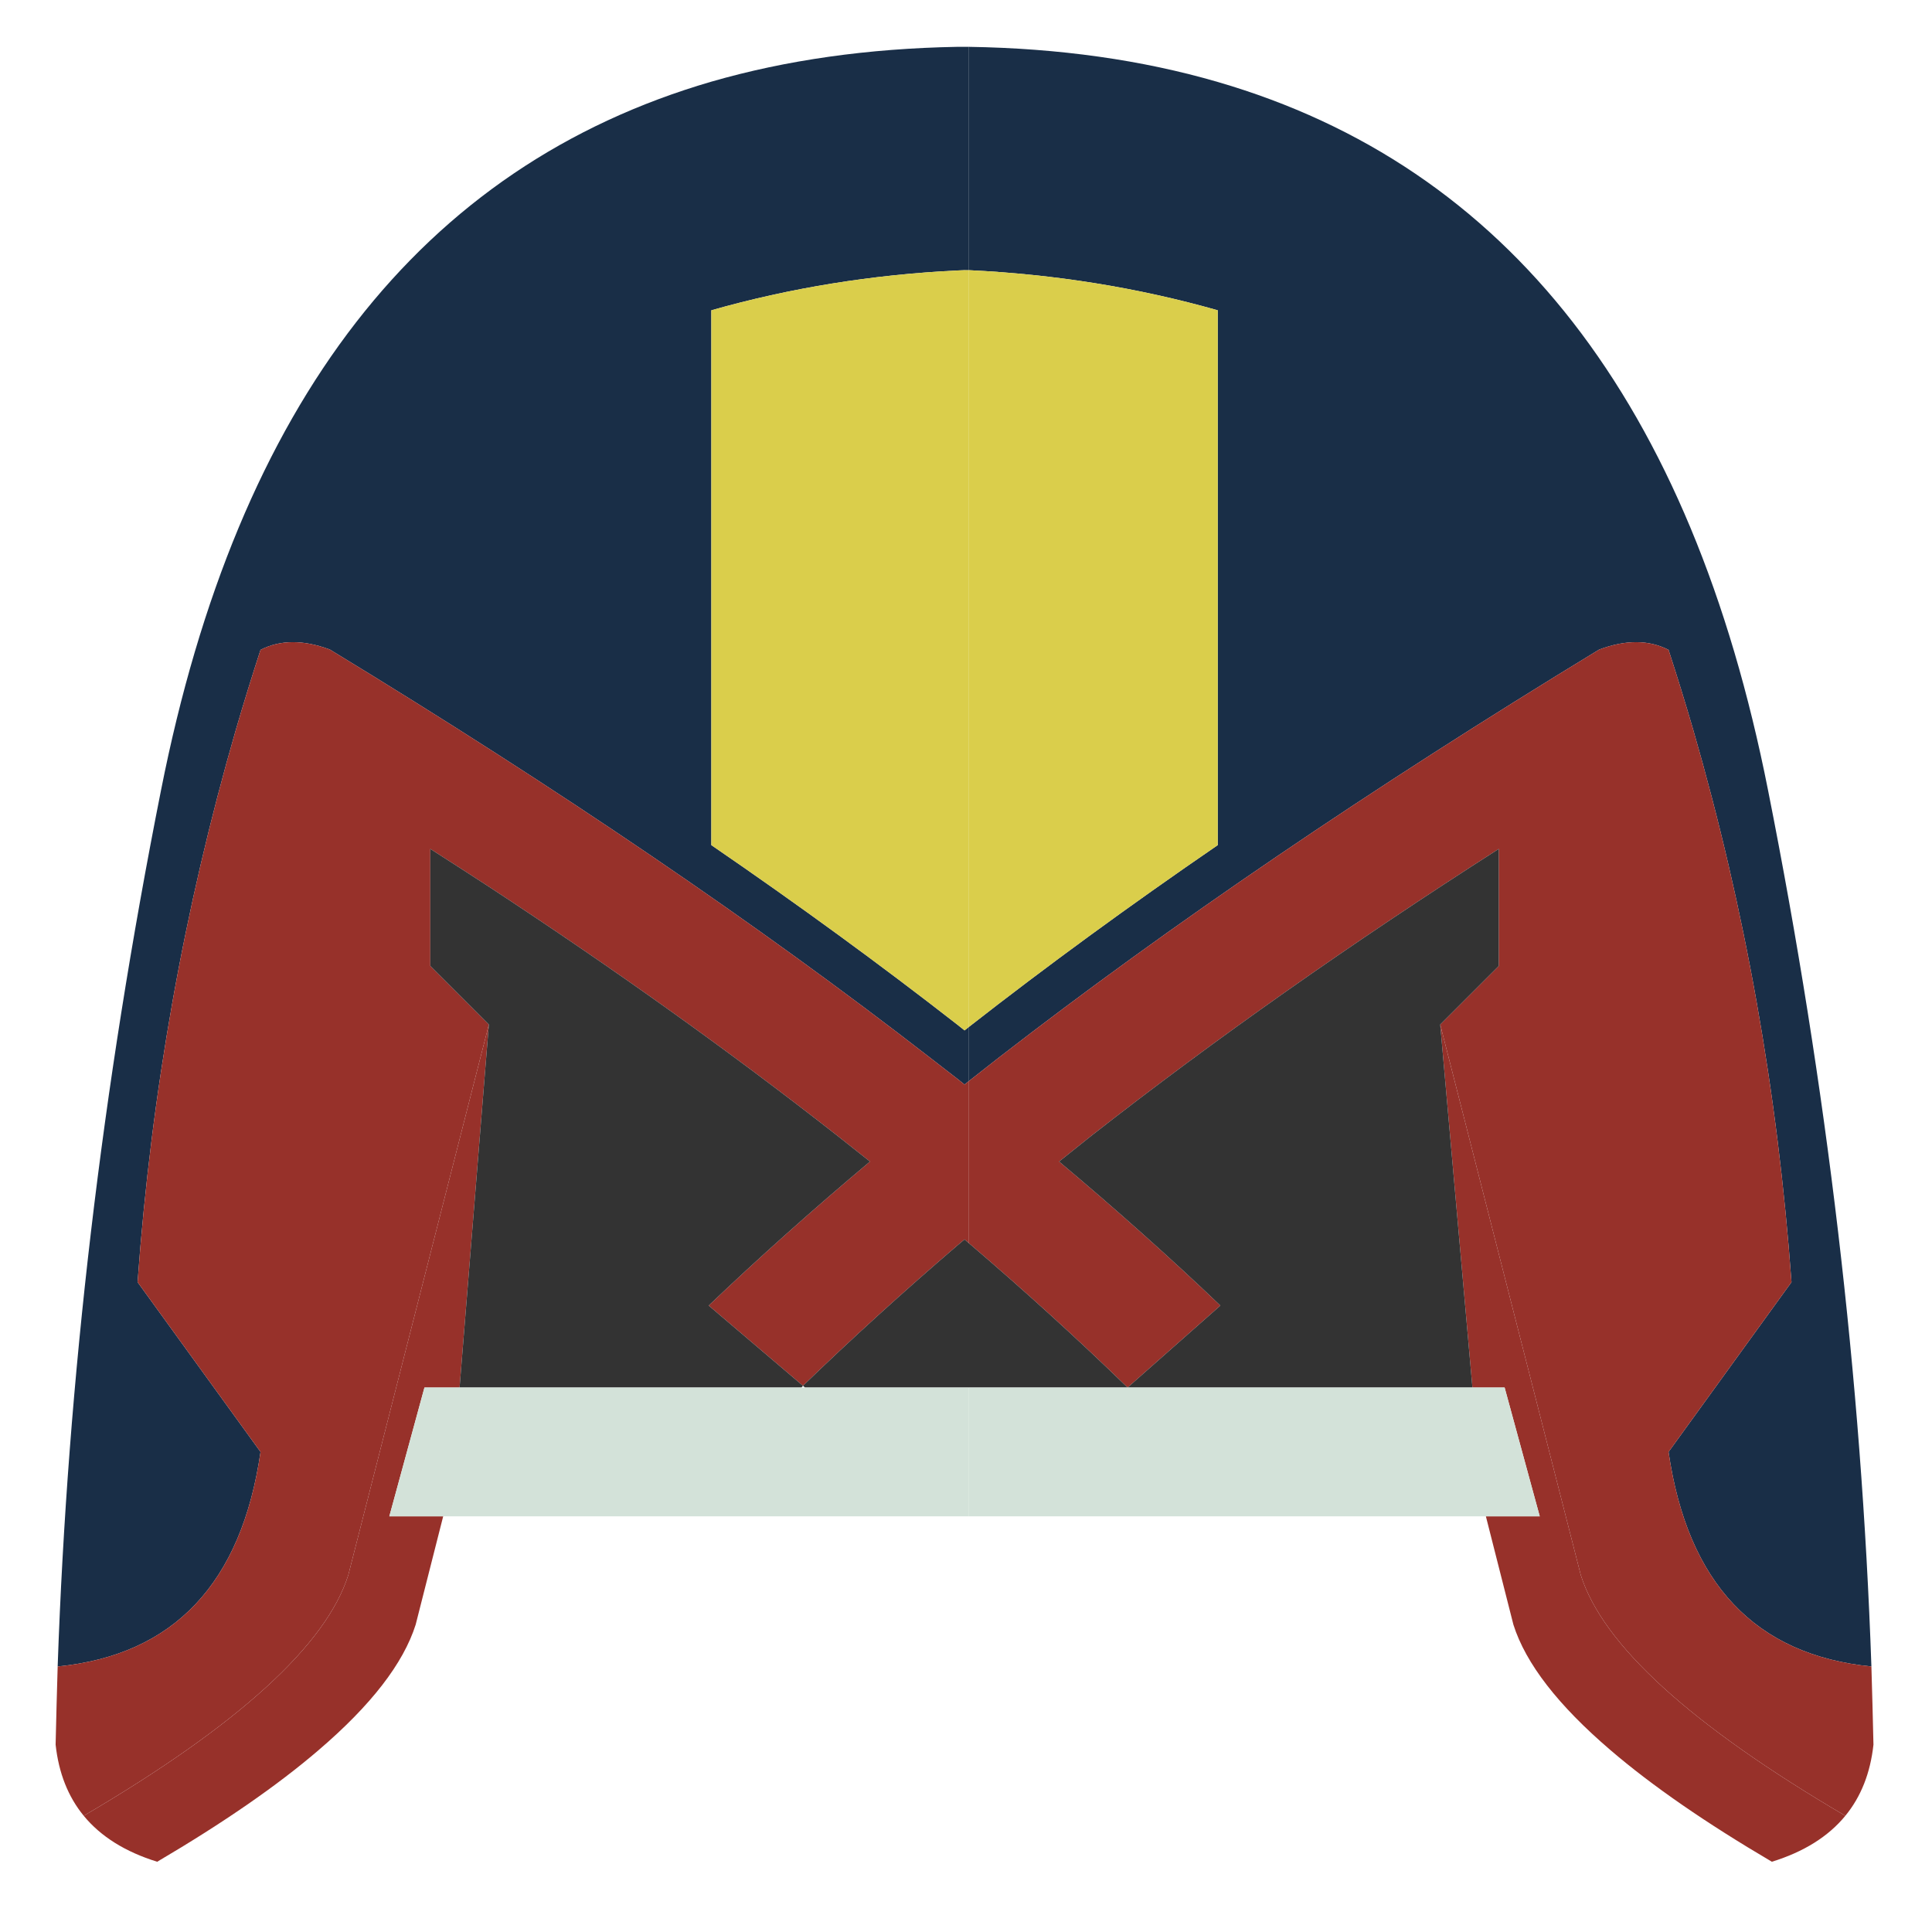
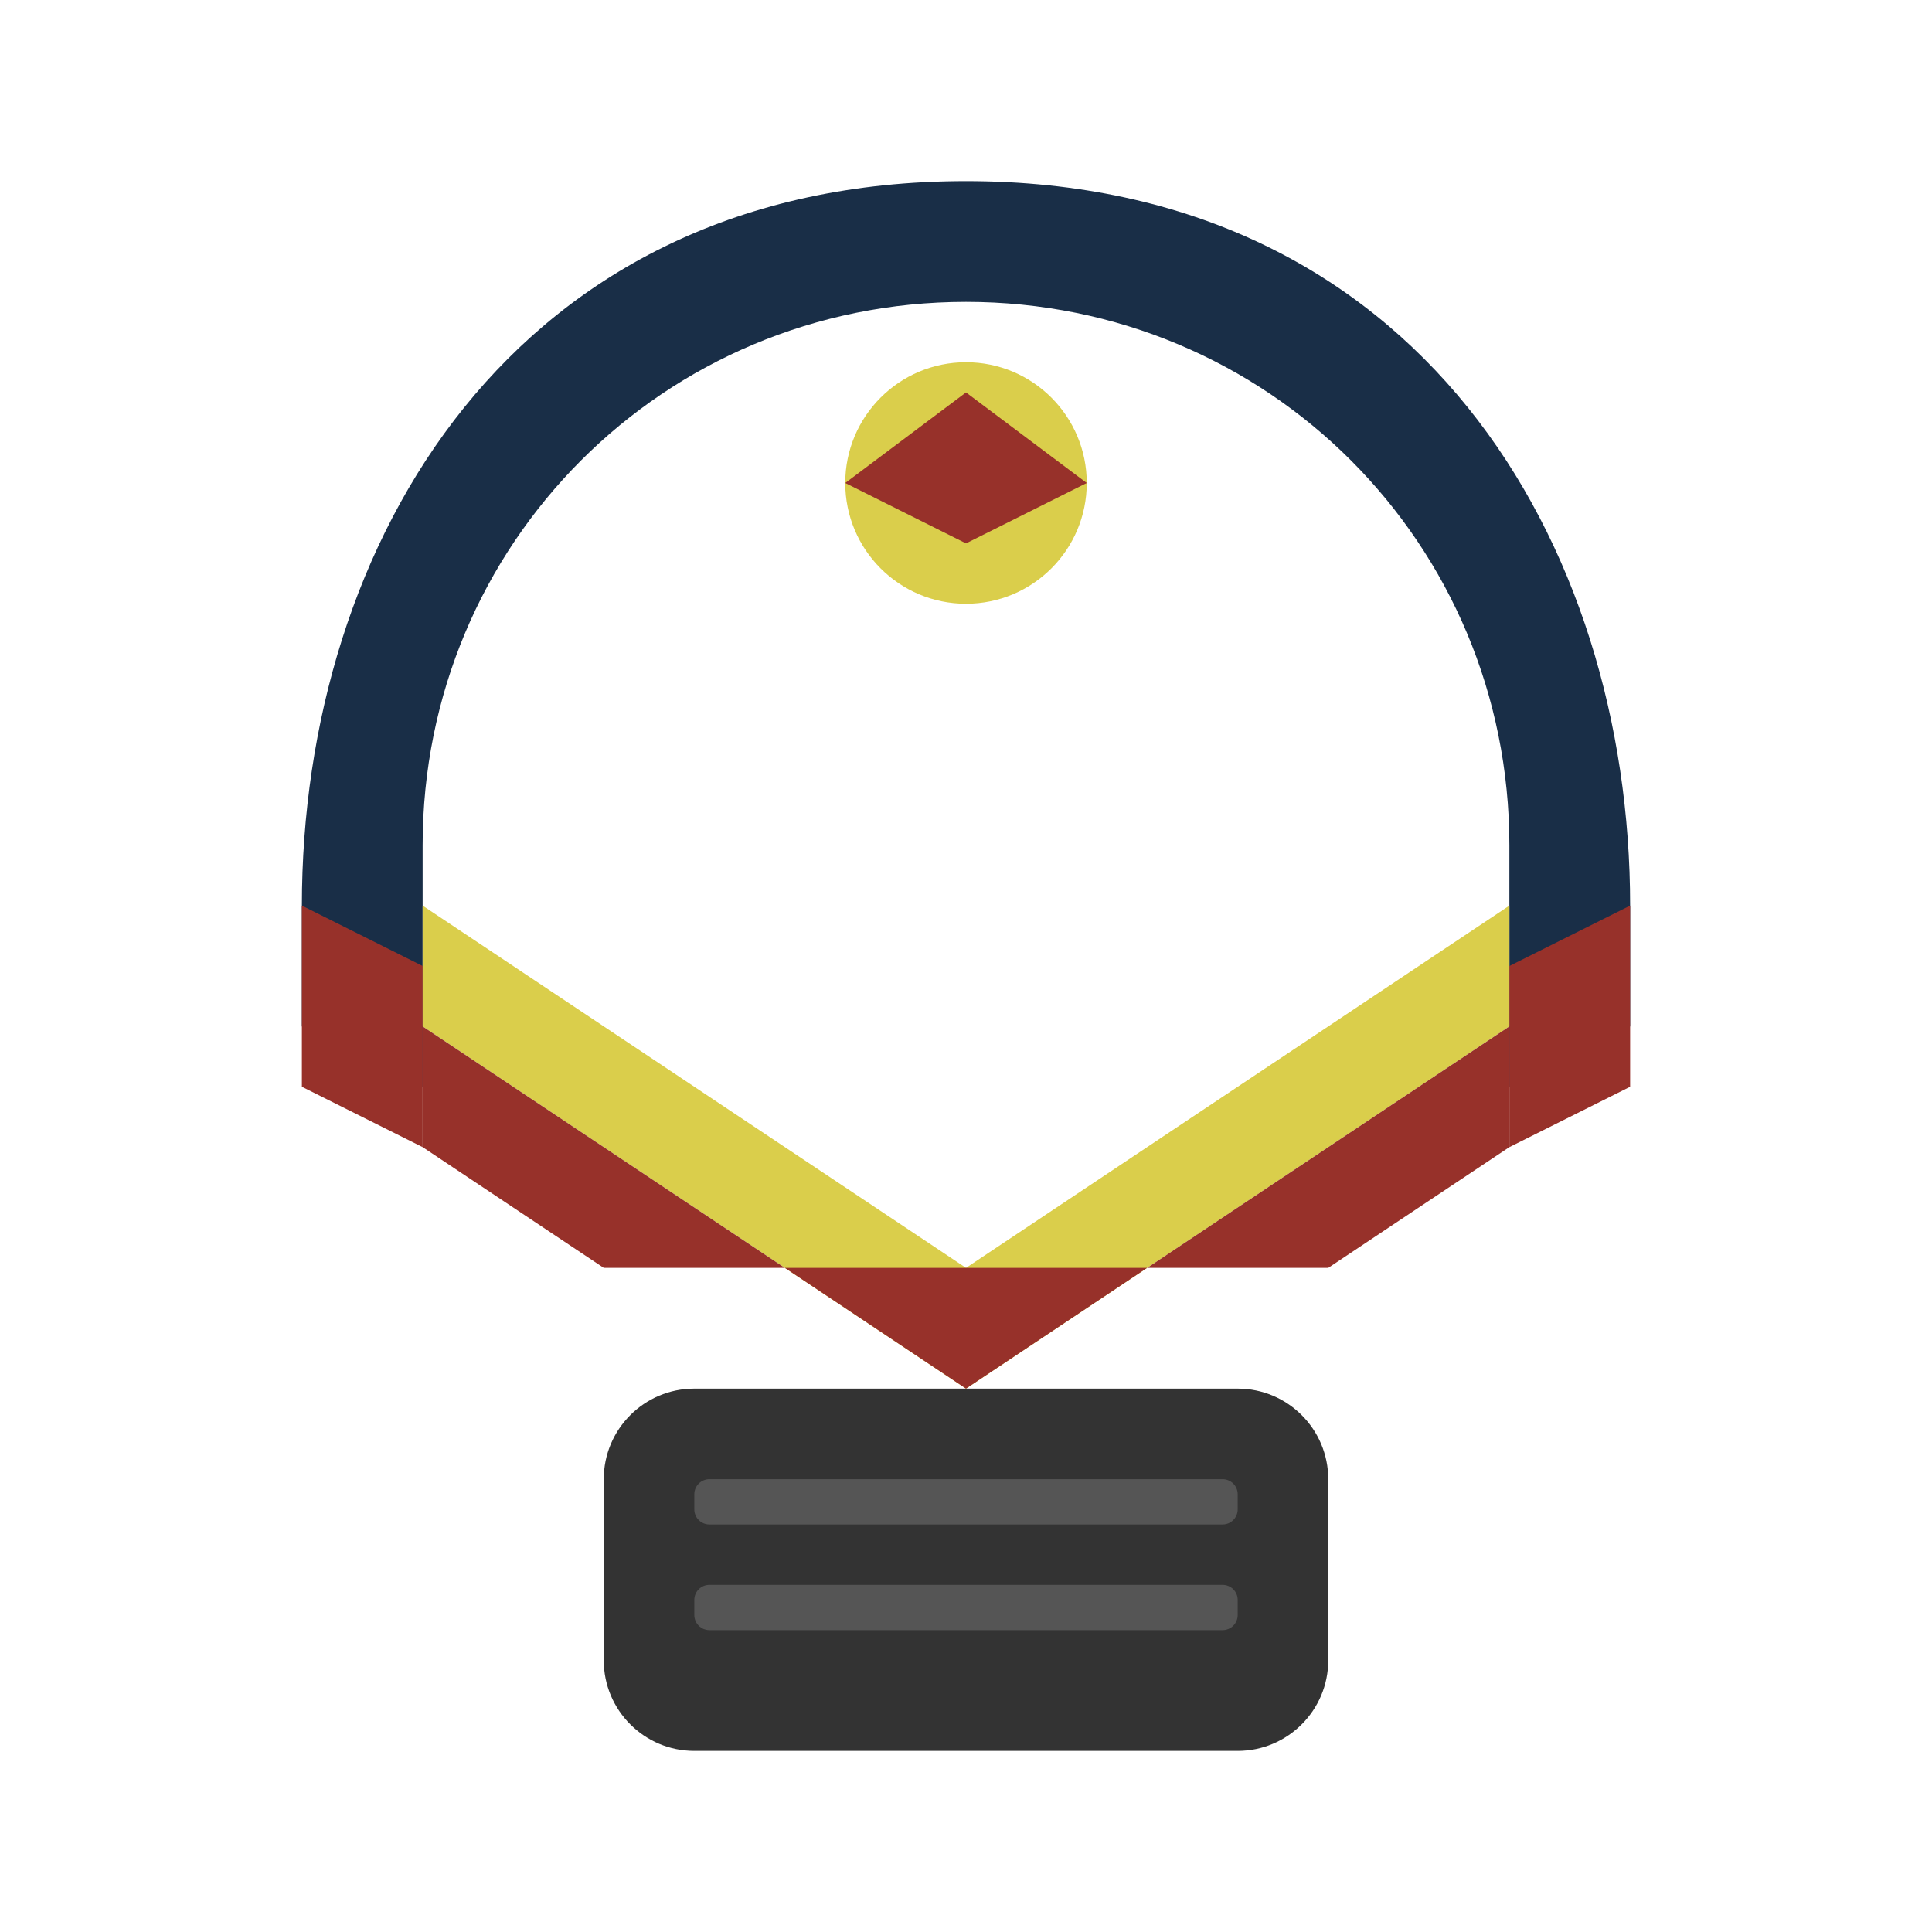
- <svg xmlns="http://www.w3.org/2000/svg" viewBox="478 205 325 330" width="32" height="32">
-   <path fill="#192E47" stroke="none" d="M 641 213 L 639.5 213 Q 639.25 213 639 213 616.18 213.41 597 218.95 522.66 240.61 503 340 487.9 416 485.35 489.65 515.1 486.7 520 453 L 499 424 Q 502.5 375.55 515.8 329.6 517.8 322.75 520 316 525.05 313.4 531.85 315.95 590.52 351.65 634.35 385.65 636.71 387.46 639 389.25 639.63 389.76 640.25 390.25 640.62 389.95 641 389.65 L 641 380.4 Q 640.62 380.71 640.25 381 639.63 380.51 639 380 619.29 364.63 597 349.35 L 597 258 Q 617.22 252.26 639 251.2 639.62 251.18 640.25 251.15 640.63 251.17 641 251.15 L 641 213 Z" />
-   <path fill="#192E47" stroke="none" d="M 748.65 315.95 Q 755.45 313.4 760.5 316 762.7 322.75 764.7 329.6 778 375.55 781.5 424 L 760.5 453 Q 765.4 486.7 795.15 489.65 792.6 416 777.5 340 757.85 240.63 683.5 219 664.11 213.36 641 213 L 641 251.15 Q 663.05 252.2 683.5 258 L 683.5 349.35 Q 660.93 364.83 641 380.4 L 641 389.65 Q 643.54 387.65 646.1 385.65 689.99 351.65 748.65 315.95 Z" />
-   <path fill="#DACE4B" stroke="none" d="M 641 251.15 Q 640.63 251.17 640.25 251.15 639.62 251.18 639 251.2 617.22 252.26 597 258 L 597 349.35 Q 619.29 364.63 639 380 639.63 380.51 640.25 381 640.62 380.71 641 380.4 L 641 251.15 Z" />
-   <path fill="#DACE4B" stroke="none" d="M 683.5 349.35 L 683.5 258 Q 663.05 252.2 641 251.15 L 641 380.4 Q 660.93 364.83 683.5 349.35 Z" />
-   <path fill="#97312A" stroke="none" d="M 520 316 Q 517.8 322.75 515.8 329.6 502.5 375.55 499 424 L 520 453 Q 515.1 486.7 485.35 489.65 485.15 496.3 485 503 485.79 510.26 489.8 515.15 529.35 491.95 535 474 L 559 380 549 370 549 350 Q 554.06 353.23 559 356.45 591.16 377.55 618.35 398.85 621.26 401.13 624.1 403.4 609.31 415.82 596.55 428 L 612.65 441.7 Q 625.07 429.69 639 417.75 639.62 417.23 640.25 416.7 640.63 417.02 641 417.35 L 641 389.65 Q 640.62 389.95 640.25 390.25 639.63 389.76 639 389.25 636.71 387.46 634.35 385.65 590.52 351.65 531.85 315.95 525.05 313.4 520 316 Z" />
-   <path fill="#97312A" stroke="none" d="M 760.5 316 Q 755.45 313.4 748.65 315.95 689.99 351.65 646.1 385.65 643.54 387.65 641 389.65 L 641 417.35 Q 655.36 429.61 668.1 442 L 683.95 428 Q 671.18 415.81 656.4 403.4 659.23 401.12 662.1 398.85 693.52 374.28 731.5 350 L 731.5 370 721.5 380 745.5 474 Q 751.15 491.95 790.7 515.15 794.71 510.26 795.5 503 795.35 496.3 795.15 489.65 765.4 486.7 760.5 453 L 781.5 424 Q 778 375.55 764.7 329.6 762.7 322.75 760.5 316 M 548 442 L 554 442 559 380 535 474 Q 529.35 491.95 489.8 515.15 494.18 520.47 502.35 523 519.35 513 529.9 503.95 543.35 492.45 546.5 482.5 L 551.2 464 542 464 548 442 Z" />
-   <path fill="#97312A" stroke="none" d="M 729.3 464 L 734 482.5 Q 737.15 492.45 750.6 503.95 761.15 513 778.15 523 786.33 520.47 790.7 515.15 751.15 491.95 745.5 474 L 721.5 380 727 442 732.5 442 738.5 464 729.3 464 Z" />
-   <path fill="#333333" stroke="none" d="M 731.5 370 L 731.5 350 Q 693.52 374.28 662.1 398.85 659.23 401.12 656.4 403.4 671.18 415.81 683.95 428 L 668.1 442 727 442 721.5 380 731.5 370 M 549 350 L 549 370 559 380 554 442 612.4 442 Q 612.54 441.86 612.65 441.7 L 596.55 428 Q 609.31 415.82 624.1 403.4 621.26 401.13 618.35 398.85 591.16 377.55 559 356.45 554.06 353.23 549 350 M 641 417.35 Q 640.63 417.02 640.25 416.7 639.62 417.23 639 417.75 625.07 429.69 612.65 441.7 L 613 442 641 442 668.1 442 Q 655.36 429.61 641 417.35 Z" />
-   <path fill="#D3E2D9" stroke="none" d="M 613 442 L 612.4 442 554 442 548 442 542 464 551.2 464 641 464 641 442 613 442 Z" />
-   <path fill="#D3E2D9" stroke="none" d="M 729.3 464 L 738.5 464 732.5 442 727 442 668.1 442 641 442 641 464 642 464 729.3 464 Z" />
+ <svg xmlns="http://www.w3.org/2000/svg" viewBox="0 0 64 64" width="64" height="64">
+   <path d="M32 6C17 6 10 18 10 30v4l4 2V28c0-10 8-18 18-18s18 8 18 18v8l4-2v-4C54 18 47 6 32 6z" fill="#192E47" />
+   <path d="M10 30v6l4 2v-6z" fill="#97312A" />
+   <path d="M54 30v6l-4 2v-6z" fill="#97312A" />
+   <path d="M14 30l18 12 18-12v4L32 46 14 34z" fill="#DACE4B" />
+   <path d="M14 38l6 4h24l6-4v-4L32 46 14 34z" fill="#97312A" />
+   <rect x="20" y="46" width="24" height="12" rx="3" fill="#333" />
+   <rect x="23" y="49" width="18" height="1.5" rx="0.5" fill="#555" />
+   <rect x="23" y="52.5" width="18" height="1.5" rx="0.5" fill="#555" />
+   <circle cx="32" cy="16" r="4" fill="#DACE4B" />
+   <path d="M28 16l4-3 4 3-4 2z" fill="#97312A" />
</svg>
